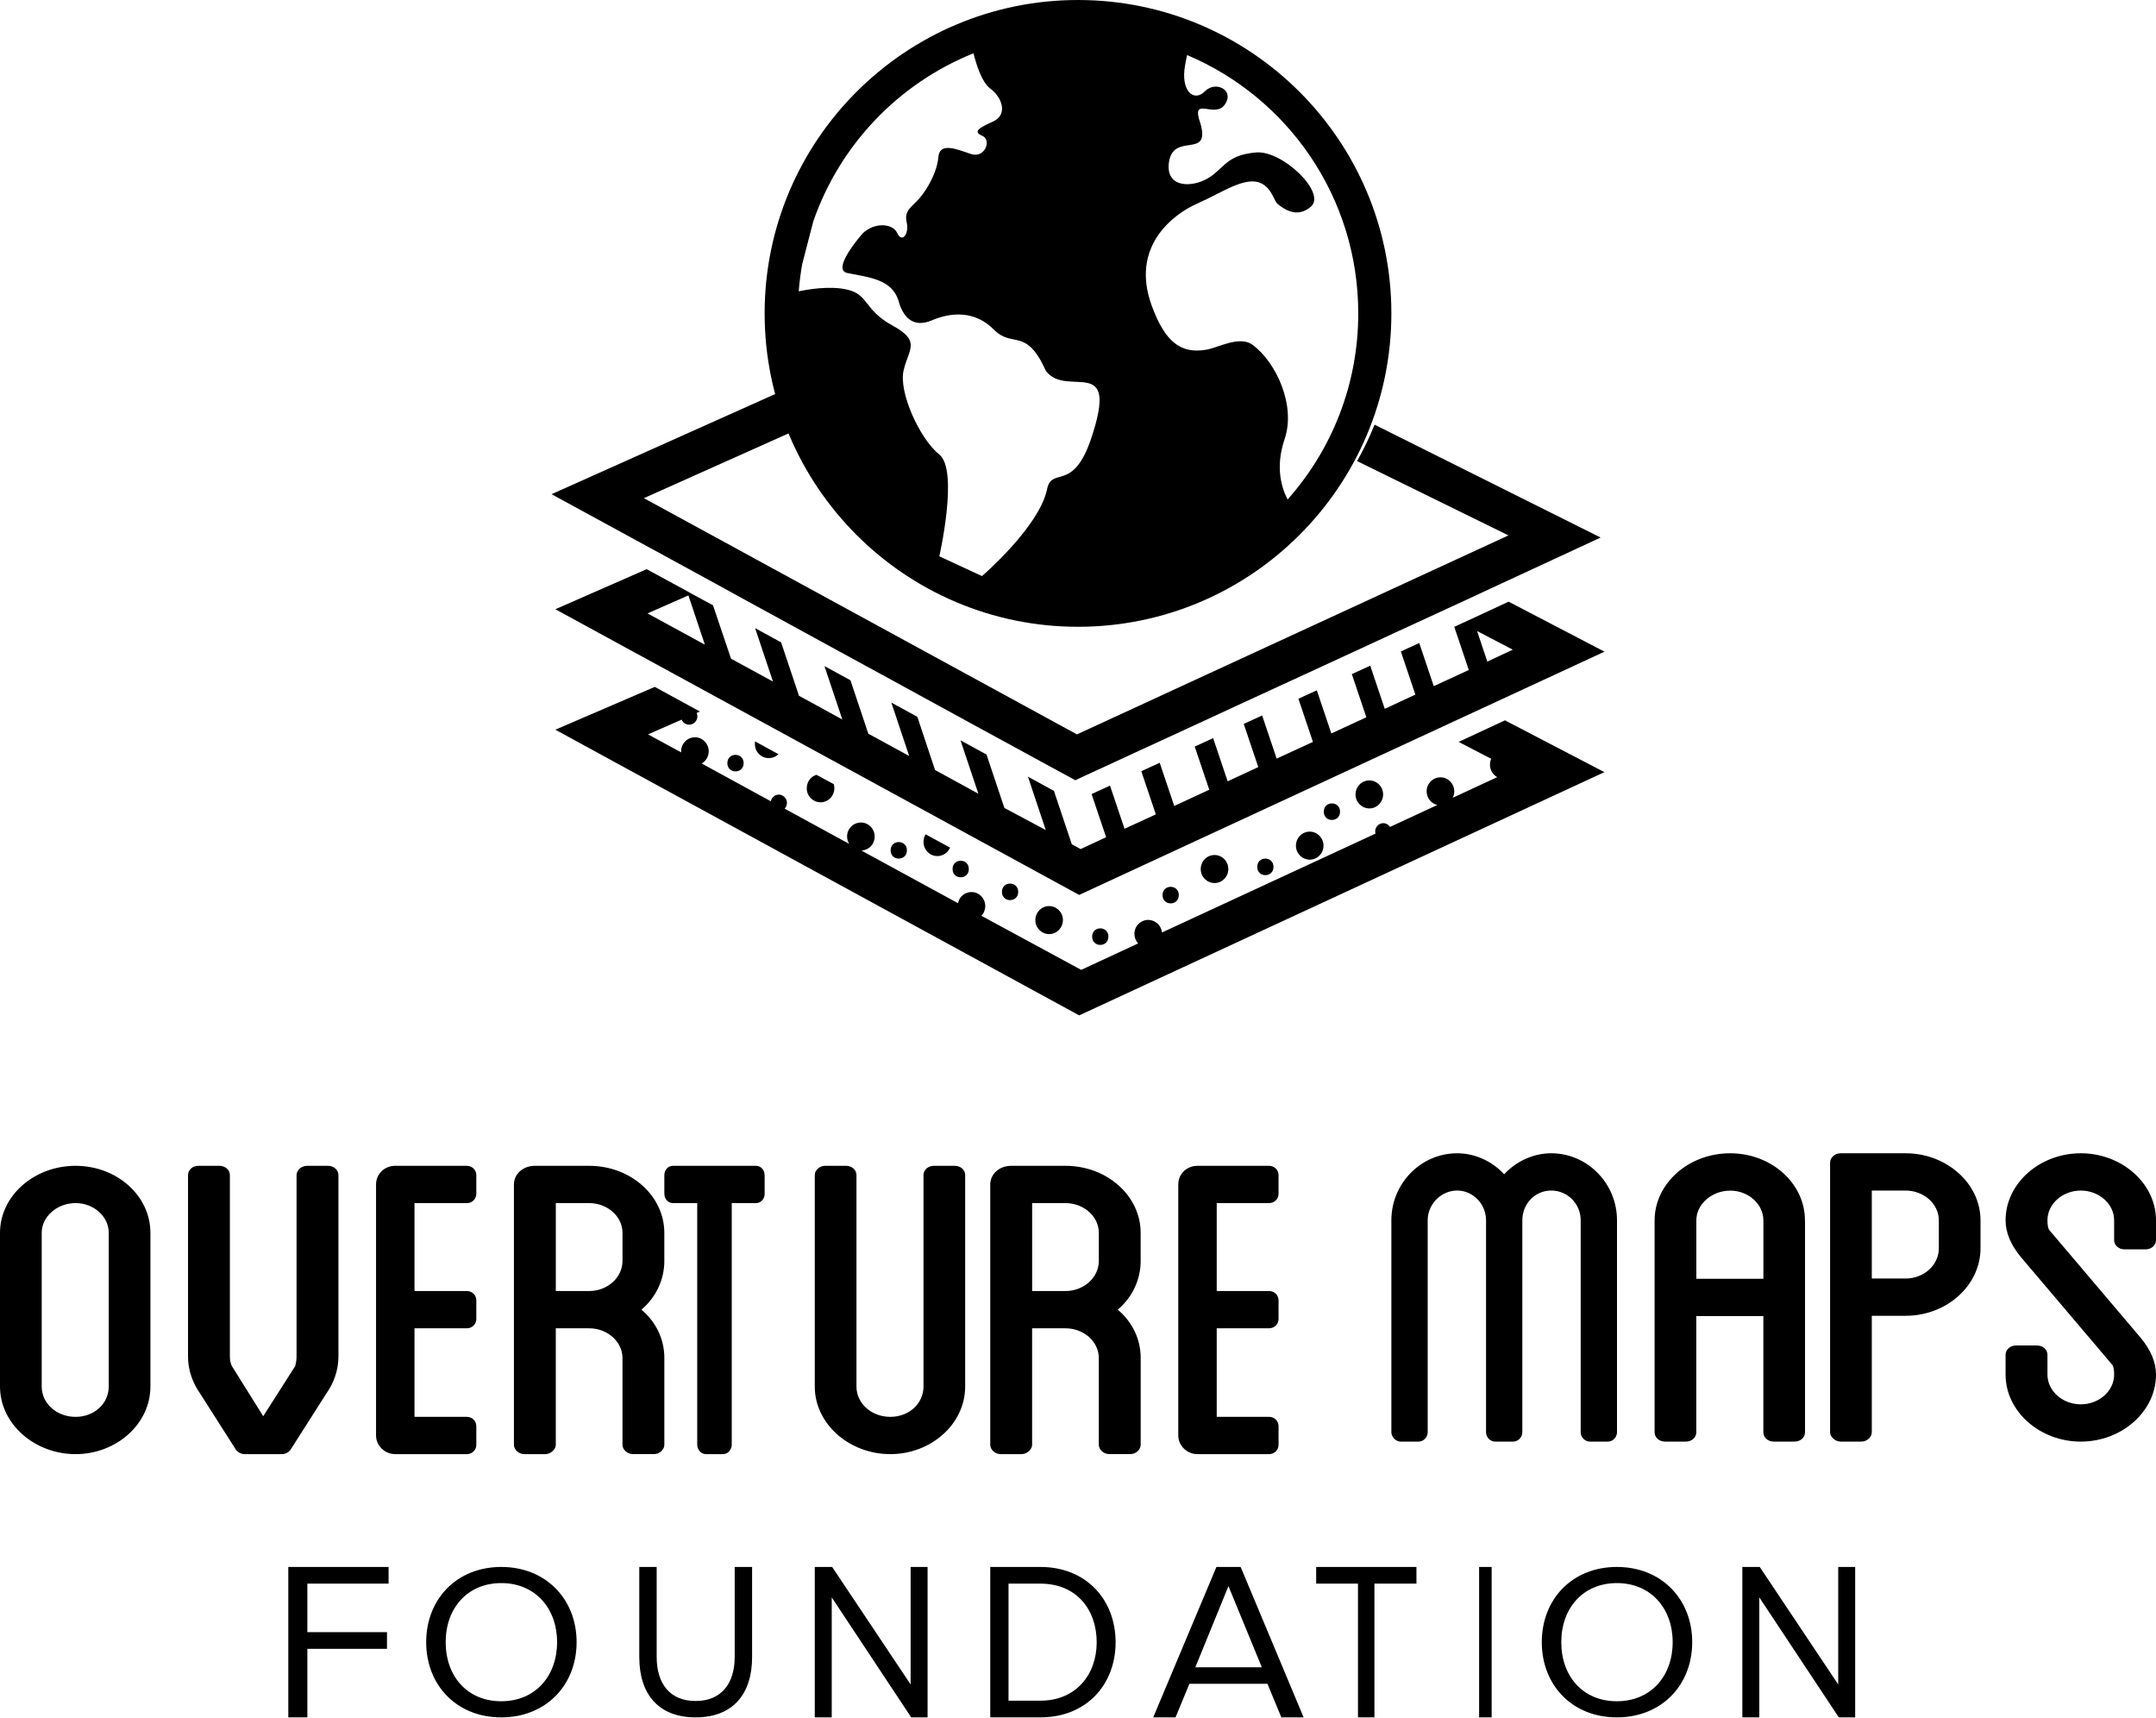
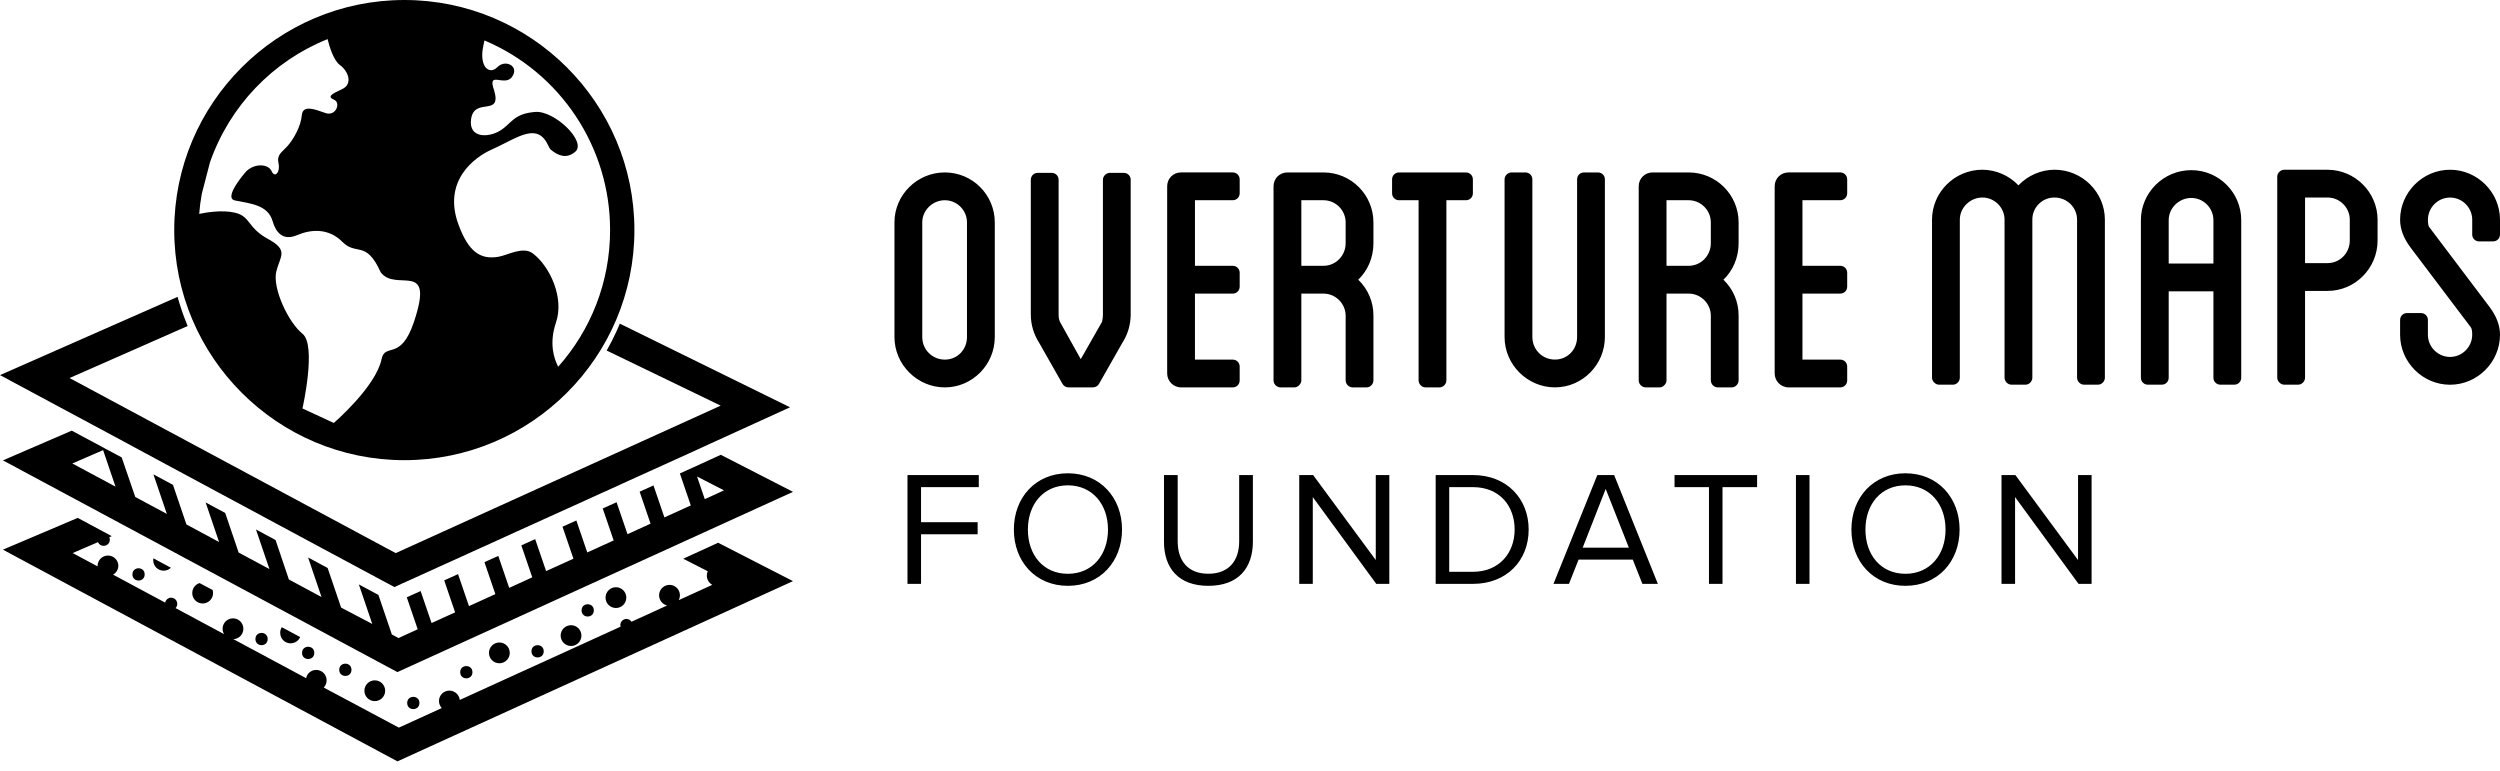
- <svg xmlns="http://www.w3.org/2000/svg" width="172" height="137" viewBox="0 0 172 137">
+ <svg xmlns="http://www.w3.org/2000/svg" width="198" height="61" viewBox="0 0 198 61">
  <g fill="#000" fill-rule="evenodd">
-     <path d="M94.708 4.393c8.027 3.39 13.65 11.333 13.65 20.605 0 5.706-2.13 10.901-5.636 14.847-.453-.86-1.015-2.53-.24-4.816.912-2.669-.654-6.086-2.52-7.498-1.058-.804-2.73.196-3.724.365-2.041.354-3.29-.623-4.345-3.482-1.752-4.731 1.681-7.327 3.658-8.192 1.973-.87 3.825-2.216 5.083-1.59.84.418 1.006 1.405 1.293 1.639.806.66 1.708 1.018 2.648.218 1.277-1.089-2.249-4.501-4.354-4.328-2.382.193-2.547 1.261-3.817 2.037-1.277.78-3.412.822-3.154-1.214.317-2.503 3.344-.239 2.522-3.12-.821-2.307 1.117-.365 1.936-1.517.82-1.151-.723-1.941-1.589-1.06-.86.882-1.96.005-1.571-2.118.089-.487.122-.618.158-.778zm-17.043-.147c.178.745.626 2.298 1.338 2.82.947.69 1.42 2.077.235 2.62-1.184.537-1.638.824-.868 1.15.767.329.197 1.832-.927 1.445-1.123-.384-2.486-.963-2.583.251-.098 1.214-.914 2.615-1.528 3.308-.614.696-1.215.95-1 1.893.218.947-.384 1.678-.748.87-.365-.81-1.832-.884-2.762.016 0 0-2.564 2.887-1.223 3.16 1.666.346 3.587.463 4.1 2.276.336 1.177 1.104 2.154 2.644 1.5 1.537-.656 3.433-.789 4.942.736s2.556-.246 4.154 3.297c1.673 2.231 5.928-1.485 3.602 5.418-1.448 4.299-3.13 2.176-3.51 4.02-.622 3.01-5.191 6.929-5.191 6.929l-3.404-1.576s1.562-6.866 0-8.118c-1.564-1.255-3.267-4.986-2.846-6.729.416-1.743 1.395-2.313-.894-3.567-2.288-1.253-1.868-2.451-3.599-2.86-1.404-.334-3.218-.005-3.877.135q.086-1.103.279-2.176l.884-3.41A22.38 22.38 0 0 1 77.666 4.25zM86 0C72.21 0 61 11.21 61 24.998S72.21 50 86.001 50 111 38.79 111 24.998 99.792 0 86.001 0" />
-     <path fill-rule="nonzero" d="m120.064 57.465 7.933 4.13L86.094 81l-41.79-22.79 7.933-3.415 3.599 1.965-.254.114c.027.087.056.173.056.273 0 .358-.296.66-.65.66a.64.64 0 0 1-.607-.4L51.7 58.584l2.64 1.434v-.086a1.11 1.11 0 0 1 1.1-1.119c.607 0 1.1.502 1.1 1.119 0 .416-.226.788-.564.974l5.519 3.013c.056-.301.325-.531.636-.531a.663.663 0 0 1 .466 1.12l5.152 2.812a1.07 1.07 0 0 1-.17-.588 1.11 1.11 0 0 1 1.1-1.118c.607 0 1.1.501 1.1 1.118s-.466 1.089-1.058 1.118l7.707 4.201c.098-.516.535-.89 1.073-.89.607 0 1.1.502 1.1 1.119 0 .3-.112.573-.31.774l7.962 4.315 4.544-2.108a1.13 1.13 0 0 1-.296-.76 1.11 1.11 0 0 1 1.1-1.119 1.12 1.12 0 0 1 1.101 1.004l17.035-7.887c-.013-.057-.029-.114-.029-.173 0-.358.296-.66.65-.66.226 0 .423.13.536.3l3.769-1.748a1.12 1.12 0 0 1-.848-1.091 1.11 1.11 0 0 1 1.1-1.118c.608 0 1.101.501 1.101 1.118q0 .28-.127.517l3.556-1.649a1.13 1.13 0 0 1-.579-.99c0-.173.03-.33.099-.474l-2.597-1.348 3.695-1.72zm-22.072 11.86a1.11 1.11 0 0 0-1.1-1.119c-.607 0-1.1.501-1.1 1.118a1.11 1.11 0 0 0 1.1 1.119c.607 0 1.1-.502 1.1-1.119m7.594-1.864c0-.618-.493-1.118-1.1-1.118s-1.1.501-1.1 1.118a1.11 1.11 0 0 0 1.1 1.118c.607 0 1.1-.5 1.1-1.118m4.755-4.087a1.11 1.11 0 0 0-1.1-1.118c-.608 0-1.1.501-1.1 1.118a1.11 1.11 0 0 0 1.1 1.118c.607 0 1.1-.5 1.1-1.118M84.796 73.398a1.11 1.11 0 0 0-1.1-1.118c-.608 0-1.1.5-1.1 1.118a1.11 1.11 0 0 0 1.1 1.118c.607 0 1.1-.501 1.1-1.118m-23.47-12.922c.296 0 .578-.114.775-.315l-1.862-1.017c-.014.07-.014.143-.014.216a1.11 1.11 0 0 0 1.1 1.118zm13.45 7.815a1.1 1.1 0 0 0 1.016-.674l-1.947-1.061c-.112.173-.17.387-.17.601 0 .63.493 1.134 1.1 1.134zm-10.415-5.406a1.11 1.11 0 0 0 1.1 1.118c.608 0 1.101-.5 1.101-1.118 0-.114-.013-.216-.042-.33l-1.383-.747c-.45.13-.776.559-.776 1.075zm63.637-10.898L86.095 71.391l-41.789-22.79 7.283-3.197 3.218 1.75.38.215 1.695.918 1.438 4.26 3.346 1.822-1.425-4.26 2.074 1.133 1.426 4.26 3.457 1.893-1.425-4.26 2.075 1.133 1.425 4.26 3.26 1.779-1.425-4.26 2.075 1.133 1.412 4.245 3.457 1.892-1.425-4.26 2.075 1.134 1.425 4.26 3.303 1.764-1.425-4.26 2.075 1.134 1.425 4.258.706.387 2.032-.947-1.158-3.442 1.468-.674 1.158 3.442 2.499-1.147-1.159-3.443 1.468-.674 1.158 3.443L96.472 63l-1.159-3.443 1.468-.674 1.158 3.443 2.443-1.134-1.159-3.442 1.468-.674 1.159 3.442 2.892-1.334-1.158-3.443 1.468-.673 1.158 3.442 2.795-1.29-1.16-3.444 1.469-.673 1.158 3.442 2.442-1.134-1.157-3.442 1.467-.674 1.158 3.442 2.795-1.29-1.159-3.443.62-.287.848-.387 2.866-1.334L128 51.984zm-76.34-3.055 4.574 2.495-1.313-3.93zm66.996 3.843 2.033-.947-2.85-1.491zm-24.611 18.63c0-.88-1.298-.88-1.298 0s1.298.88 1.298 0m-5.618 3.313c0-.88-1.297-.88-1.297 0s1.297.88 1.297 0M72.35 67.833c0-.88-1.298-.88-1.298 0s1.298.88 1.298 0m4.94 1.491c0-.88-1.297-.88-1.297 0s1.298.88 1.298 0m-17.966-8.447c0-.88-1.298-.88-1.298 0s1.298.88 1.298 0m42.27 8.276c0-.88-1.297-.88-1.297 0s1.298.88 1.298 0m5.309-4.403c0-.88-1.298-.88-1.298 0s1.298.88 1.298 0M81.23 71.146c0-.88-1.298-.88-1.298 0s1.298.88 1.298 0m28.43-37.267q-.132.33-.275.653-.046.107-.094.213a25 25 0 0 1-1.027 2.038l12.076 5.927-34.423 15.874-34.55-18.845 12.511-5.599-.023-.059a27.622 27.622 0 0 1-.509-1.344 25.607 25.607 0 0 1-.534-1.733V31L44 39.423l9.47 5.162 3.597 1.965 2.4 1.319 2.075 1.134 3.457 1.892 2.075 1.134 3.26 1.778 2.075 1.134 3.458 1.892 2.075 1.134 3.318 1.807 2.075 1.134 2.456 1.334.79-.373 1.469-.674 2.483-1.148L92 59.373l2.795-1.29 1.467-.675 2.442-1.133 1.468-.674 2.893-1.334 1.468-.674 2.795-1.291 1.467-.674 2.443-1.134 1.468-.674 2.117-.975.676-.314 1.468-.674 1.567-.731 9.16-4.245-18.031-9.002zM12 98.343v12.266C12 113.583 9.3 116 6.027 116S0 113.583 0 110.609V98.343C0 95.415 2.7 93 6.027 93S12 95.415 12 98.343m-3.325 0c0-1.3-1.194-2.37-2.648-2.37s-2.7 1.07-2.7 2.37v12.266c0 1.347 1.194 2.418 2.7 2.418s2.648-1.07 2.648-2.418zM27 93.745v14.48c0 1.07-.365 2.095-.991 2.98l-2.817 4.423a.86.86 0 0 1-.731.372h-2.922a.86.86 0 0 1-.73-.372l-2.818-4.423c-.627-.885-.991-1.91-.991-2.98v-14.48c0-.42.364-.745.835-.745h1.67c.468 0 .835.325.835.745v14.48c0 .278.052.513.156.745l2.503 4.004 2.555-4.004c.052-.232.104-.467.104-.745v-14.48c0-.42.417-.745.835-.745h1.67c.469 0 .835.325.835.745zM33.067 95.972v7.015h4.166c.43 0 .767.325.767.744v1.488c0 .42-.335.743-.767.743h-4.166v7.062h4.166c.43 0 .767.325.767.745v1.487a.746.746 0 0 1-.767.744h-5.7c-.862 0-1.533-.698-1.533-1.487V94.488c0-.837.671-1.488 1.533-1.488h5.7c.43 0 .767.325.767.744v1.487a.746.746 0 0 1-.767.745h-4.166zM53 100.572c0 1.532-.679 2.927-1.826 3.903 1.147.976 1.826 2.323 1.826 3.856v6.923c0 .371-.364.744-.835.744h-1.67c-.469 0-.835-.37-.835-.744v-6.923c0-1.3-1.2-2.369-2.66-2.369h-2.66v9.294c0 .371-.416.744-.835.744h-1.67c-.469 0-.835-.37-.835-.744V94.488c0-.837.731-1.488 1.67-1.488H47c3.339 0 5.998 2.415 5.998 5.342v2.23zm-3.338-2.23c0-1.3-1.2-2.368-2.66-2.368h-2.66v7.015h2.66c1.46 0 2.66-1.068 2.66-2.415v-2.232M61 93.744v1.487c0 .418-.3.744-.688.744h-1.935v19.281c0 .371-.3.744-.689.744h-1.376c-.387 0-.689-.37-.689-.744V95.975h-1.935c-.386 0-.688-.325-.688-.744v-1.487c0-.42.3-.744.688-.744h6.622c.386 0 .688.325.688.744zM76.998 93.744v16.865c0 2.974-2.7 5.391-5.972 5.391S65 113.583 65 110.61V93.743c0-.42.415-.744.832-.744h1.663c.466 0 .831.325.831.744v16.865c0 1.347 1.194 2.418 2.7 2.418 1.505 0 2.648-1.069 2.648-2.418V93.744c0-.42.363-.744.831-.744h1.663c.467 0 .832.325.832.744zM91 100.572c0 1.532-.679 2.927-1.826 3.903 1.147.976 1.826 2.323 1.826 3.856v6.923c0 .371-.365.744-.835.744h-1.67c-.468 0-.835-.37-.835-.744v-6.923c0-1.3-1.2-2.369-2.661-2.369h-2.66v9.294c0 .371-.416.744-.834.744h-1.67c-.469 0-.835-.37-.835-.744V94.488c0-.837.73-1.488 1.67-1.488h4.329c3.338 0 5.999 2.415 5.999 5.342v2.23zm-3.338-2.23c0-1.3-1.2-2.368-2.661-2.368h-2.66v7.015h2.66c1.46 0 2.661-1.068 2.661-2.415v-2.232M97.067 95.972v7.015h4.165c.431 0 .768.325.768.744v1.488c0 .42-.335.743-.768.743h-4.165v7.062h4.165c.431 0 .768.325.768.745v1.487c0 .417-.335.744-.768.744h-5.699c-.862 0-1.533-.698-1.533-1.487V94.488c0-.837.671-1.488 1.533-1.488h5.7c.43 0 .767.325.767.744v1.487c0 .418-.335.745-.768.745h-4.165zM129 97.343v16.913c0 .371-.315.744-.724.744h-1.448c-.406 0-.724-.37-.724-.744V97.343c0-1.3-1.04-2.37-2.35-2.37s-2.306 1.07-2.306 2.37v16.913c0 .371-.316.744-.724.744h-1.448c-.406 0-.724-.37-.724-.744V97.343c0-1.3-1.04-2.37-2.305-2.37s-2.35 1.07-2.35 2.37v16.913c0 .371-.317.744-.724.744h-1.45c-.36 0-.723-.37-.723-.744V97.343c0-2.928 2.351-5.343 5.247-5.343 1.447 0 2.804.65 3.753 1.673.95-1.022 2.306-1.673 3.753-1.673 2.895 0 5.247 2.415 5.247 5.343M144 97.354v16.9c0 .42-.363.746-.831.746h-1.663c-.467 0-.831-.325-.831-.745v-9.267h-5.35v9.267c0 .418-.362.745-.831.745h-1.663c-.467 0-.831-.325-.831-.745V97.354c0-2.934 2.7-5.354 6.025-5.354s5.97 2.42 5.97 5.354zm-3.324 0c0-1.304-1.193-2.374-2.648-2.374-1.453 0-2.699 1.07-2.699 2.374v4.656h5.35v-4.656zM158 97.344v2.23c0 2.973-2.7 5.39-5.973 5.39h-2.7v9.292c0 .371-.363.744-.831.744h-1.665c-.414 0-.831-.37-.831-.744V92.744c0-.42.416-.744.831-.744h5.196c3.272 0 5.973 2.415 5.973 5.342zm-3.325 0c0-1.3-1.194-2.369-2.648-2.369h-2.7v7.016h2.7c1.454 0 2.648-1.069 2.648-2.416v-2.231M168.66 98.922v-1.58c0-1.3-1.2-2.368-2.66-2.368-1.462 0-2.66 1.068-2.66 2.369q0 .604.155.79l7.253 8.55q1.252 1.488 1.252 2.975c0 2.927-2.713 5.342-6 5.342s-6-2.417-6-5.342v-1.58c0-.419.365-.745.835-.745h1.67c.47 0 .836.325.836.744v1.58c0 1.3 1.2 2.37 2.66 2.37s2.66-1.07 2.66-2.37q0-.604-.156-.79l-7.253-8.55Q160 98.829 160 97.343c0-2.928 2.713-5.343 6-5.343 3.29 0 6 2.415 6 5.343v1.58c0 .416-.365.743-.835.743h-1.67c-.47 0-.836-.325-.836-.744M23 137v-12h8v1.33h-6.48v3.87h6.352v1.33H24.52V137h-1.518zM34 131c0-3.426 2.426-6 5.99-6s6.01 2.574 6.01 6-2.444 6-6.01 6-5.99-2.574-5.99-6m10.443 0c0-2.712-1.756-4.713-4.453-4.713s-4.435 2-4.435 4.713 1.719 4.714 4.435 4.714c2.717 0 4.453-2.018 4.453-4.714M51 132.21V125h1.388v7.176c0 2.156 1.072 3.517 3.103 3.517s3.121-1.361 3.121-3.517V125H60v7.194c0 2.933-1.52 4.806-4.507 4.806-2.988 0-4.491-1.89-4.491-4.79zM72.695 137l-6.342-9.572V137H65v-12h1.386l6.261 9.372V125H74v12zM79 137v-12h4c3.65 0 6 2.607 6 6.009 0 3.4-2.352 5.991-6 5.991zm8.491-5.991c0-2.59-1.597-4.678-4.49-4.678h-2.544v9.337H83c2.842 0 4.491-2.087 4.491-4.66M102.222 137l-1.108-2.68h-6.226L93.781 137H92l5.043-12h1.933L104 137h-1.78zm-4.219-10.471-2.644 6.476h5.307zM108.335 137v-10.67H105V125h8v1.33h-3.351V137h-1.312zM118 137v-12h1v12zM123 131c0-3.426 2.426-6 5.99-6s6.01 2.574 6.01 6-2.444 6-6.01 6-5.99-2.574-5.99-6m10.442 0c0-2.712-1.755-4.713-4.453-4.713-2.696 0-4.434 2-4.434 4.713s1.719 4.714 4.434 4.714c2.717 0 4.453-2.018 4.453-4.714M146.695 137l-6.342-9.572V137H139v-12h1.387l6.261 9.372V125H148v12z" />
+     <path fill-rule="nonzero" d="M78.787 17.612v9.08c0 2.202-1.788 3.99-3.956 3.99s-3.99-1.788-3.99-3.99v-9.08c0-2.166 1.788-3.956 3.99-3.956a3.956 3.956 0 0 1 3.956 3.956m-2.202 0c0-.962-.792-1.754-1.754-1.754s-1.788.79-1.788 1.754v9.08c0 .999.792 1.789 1.788 1.789s1.754-.792 1.754-1.788zM89.55 14.24v10.696a4.13 4.13 0 0 1-.653 2.202l-1.857 3.267a.55.55 0 0 1-.482.275h-1.926a.55.55 0 0 1-.481-.275l-1.857-3.267a4.13 4.13 0 0 1-.654-2.202V14.24c0-.309.242-.55.55-.55h1.102c.308 0 .55.241.55.55v10.696c0 .206.034.378.103.55l1.651 2.959 1.685-2.958c.034-.172.07-.345.07-.55V14.24c0-.309.275-.55.55-.55h1.1c.31 0 .551.241.551.55zM94.641 15.858v5.194h2.992c.309 0 .55.241.55.55v1.1c0 .31-.241.551-.55.551H94.64v5.228h2.992c.309 0 .55.241.55.55v1.1c0 .31-.241.551-.55.551H93.54c-.62 0-1.1-.516-1.1-1.1V14.756c0-.62.48-1.1 1.1-1.1h4.093c.309 0 .55.24.55.55v1.1c0 .31-.241.551-.55.551zM108.776 19.264c0 1.134-.447 2.166-1.204 2.889a3.9 3.9 0 0 1 1.204 2.855v5.124c0 .275-.241.55-.55.55h-1.101a.566.566 0 0 1-.55-.55v-5.124c0-.963-.792-1.755-1.755-1.755h-1.754v6.879c0 .275-.275.55-.55.55h-1.101a.567.567 0 0 1-.551-.55V14.757c0-.62.481-1.1 1.101-1.1h2.855a3.956 3.956 0 0 1 3.956 3.955zm-2.201-1.652c0-.962-.792-1.754-1.755-1.754h-1.754v5.194h1.754c.963 0 1.755-.79 1.755-1.788zM116.653 14.207v1.1c0 .31-.242.551-.551.551h-1.548v14.274c0 .275-.242.55-.55.55h-1.101a.567.567 0 0 1-.551-.55V15.858h-1.548a.545.545 0 0 1-.551-.55v-1.101c0-.31.242-.55.551-.55h5.296c.309 0 .551.24.551.55zM127.107 14.207V26.69c0 2.201-1.788 3.99-3.956 3.99s-3.989-1.789-3.989-3.99V14.207c0-.31.275-.55.55-.55h1.101c.309 0 .55.24.55.55V26.69c0 .998.792 1.788 1.788 1.788s1.755-.792 1.755-1.788V14.207c0-.31.241-.55.55-.55h1.101c.309 0 .55.24.55.55M137.698 19.264c0 1.134-.447 2.166-1.203 2.889a3.9 3.9 0 0 1 1.203 2.855v5.124c0 .275-.241.55-.55.55h-1.101a.566.566 0 0 1-.55-.55v-5.124c0-.963-.792-1.755-1.755-1.755h-1.754v6.879c0 .275-.275.55-.55.55h-1.101a.567.567 0 0 1-.551-.55V14.757c0-.62.481-1.1 1.101-1.1h2.855a3.956 3.956 0 0 1 3.956 3.955zm-2.201-1.652c0-.962-.792-1.754-1.755-1.754h-1.754v5.194h1.754c.963 0 1.755-.79 1.755-1.788zM142.755 15.858v5.194h2.992c.309 0 .551.241.551.55v1.1c0 .31-.242.551-.551.551h-2.992v5.228h2.992c.309 0 .551.241.551.55v1.1c0 .31-.242.551-.551.551h-4.092c-.62 0-1.101-.516-1.101-1.1V14.756c0-.62.481-1.1 1.101-1.1h4.092c.309 0 .551.24.551.55v1.1c0 .31-.242.551-.551.551zM166.706 17.398v12.52c0 .275-.242.55-.551.55h-1.101a.567.567 0 0 1-.55-.55v-12.52c0-.962-.792-1.754-1.788-1.754a1.74 1.74 0 0 0-1.754 1.754v12.52c0 .275-.242.55-.551.55h-1.101a.567.567 0 0 1-.55-.55v-12.52c0-.962-.792-1.754-1.754-1.754-.963 0-1.788.79-1.788 1.754v12.52c0 .275-.242.55-.551.55h-1.101c-.275 0-.55-.275-.55-.55v-12.52c0-2.166 1.788-3.956 3.99-3.956a3.98 3.98 0 0 1 2.855 1.238 3.98 3.98 0 0 1 2.855-1.238c2.202 0 3.99 1.788 3.99 3.956M177.505 17.432v12.484c0 .309-.242.55-.551.55h-1.101a.545.545 0 0 1-.55-.55v-6.845h-3.542v6.845c0 .309-.242.55-.551.55h-1.101a.545.545 0 0 1-.55-.55V17.432c0-2.166 1.788-3.956 3.99-3.956a3.956 3.956 0 0 1 3.956 3.956m-2.202 0c0-.962-.792-1.754-1.754-1.754-.963 0-1.788.79-1.788 1.754v3.44h3.542zM188.304 17.398v1.652c0 2.202-1.788 3.99-3.956 3.99h-1.788v6.878c0 .275-.242.55-.551.55h-1.101c-.275 0-.55-.275-.55-.55V13.995c0-.31.275-.55.55-.55h3.44c2.166 0 3.956 1.787 3.956 3.955zm-2.202 0c0-.962-.792-1.754-1.754-1.754h-1.788v5.194h1.788c.962 0 1.754-.79 1.754-1.788zM195.8 18.569V17.4c0-.962-.79-1.754-1.754-1.754a1.76 1.76 0 0 0-1.754 1.754q0 .448.103.585l4.779 6.328q.826 1.101.826 2.201c0 2.167-1.788 3.957-3.956 3.957s-3.956-1.788-3.956-3.957v-1.17c0-.309.241-.55.55-.55h1.101c.309 0 .551.241.551.55v1.17c0 .963.792 1.755 1.754 1.755s1.754-.792 1.754-1.755q0-.447-.103-.584l-4.782-6.328q-.825-1.101-.825-2.202c0-2.166 1.788-3.956 3.956-3.956S198 15.232 198 17.4v1.169c0 .309-.242.55-.55.55h-1.101a.545.545 0 0 1-.551-.55zM71.873 46.243v-8.619h5.647v.957h-4.574v2.778h4.483v.956h-4.483v3.928zM80.298 41.94c0-2.546 1.73-4.456 4.277-4.456 2.546 0 4.29 1.912 4.29 4.457s-1.744 4.457-4.29 4.457-4.277-1.913-4.277-4.457m7.455 0c0-2.015-1.254-3.502-3.178-3.502-1.925 0-3.166 1.485-3.166 3.503s1.227 3.502 3.166 3.502 3.178-1.498 3.178-3.502M92.188 42.897v-5.273h1.085v5.245c0 1.577.84 2.572 2.43 2.572s2.44-.994 2.44-2.572v-5.245h1.086v5.26c0 2.144-1.188 3.514-3.529 3.514-2.34 0-3.514-1.382-3.514-3.503zM109 46.243l-5.027-6.874v6.874H102.9v-8.619h1.099l4.962 6.732v-6.732h1.073v8.62zM113.705 46.243v-8.619h2.946c2.687 0 4.419 1.873 4.419 4.317s-1.73 4.302-4.419 4.302zm6.255-4.302c0-1.861-1.177-3.36-3.309-3.36h-1.873v6.706h1.873c2.093 0 3.309-1.499 3.309-3.346M130.077 46.243l-.762-1.924h-4.291l-.762 1.924h-1.227l3.474-8.619h1.331l3.463 8.62h-1.228zm-2.906-7.52-1.822 4.651h3.657zM135.35 46.243v-7.662h-2.726v-.957h6.538v.957h-2.739v7.662zM142.239 46.243v-8.619h1.073v8.62zM146.632 41.94c0-2.546 1.731-4.456 4.277-4.456s4.291 1.912 4.291 4.457-1.744 4.457-4.291 4.457c-2.546 0-4.277-1.913-4.277-4.457m7.455 0c0-2.015-1.253-3.502-3.178-3.502-1.924 0-3.166 1.485-3.166 3.503s1.228 3.502 3.166 3.502c1.939 0 3.178-1.498 3.178-3.502M164.621 46.243l-5.027-6.874v6.874h-1.074v-8.619h1.099l4.962 6.732v-6.732h1.073v8.62zM54.112 44.25l1.942.992a.75.75 0 0 0-.073.348c0 .317.18.59.432.729l-2.66 1.213a.824.824 0 1 0-1.552-.38c0 .39.276.717.634.802l-2.818 1.287a.49.49 0 0 0-.402-.222.49.49 0 0 0-.485.486c0 .041.01.085.022.126l-12.738 5.804a.833.833 0 0 0-.823-.739.824.824 0 0 0-.824.824c0 .212.085.412.222.558l-3.398 1.55-5.952-3.175a.824.824 0 0 0-.592-1.394.806.806 0 0 0-.802.653l-5.762-3.09a.826.826 0 0 0 .793-.825.823.823 0 1 0-1.647 0q-.002.24.126.432l-3.851-2.069a.5.5 0 0 0 .136-.339.49.49 0 0 0-.485-.485.49.49 0 0 0-.475.39l-4.126-2.215a.82.82 0 0 0 .421-.717.824.824 0 0 0-1.647 0v.063l-1.972-1.055 2.006-.865c.073.18.243.295.453.295a.49.49 0 0 0 .485-.485c0-.074-.022-.137-.041-.2l.19-.085-2.691-1.446-5.926 2.517L31.476 60.3l31.33-14.275-5.93-3.04-2.764 1.266z" />
+     <path fill-rule="nonzero" d="M40.373 51.708a.823.823 0 1 1-1.647.001.823.823 0 0 1 1.647 0M46.05 50.338a.823.823 0 1 1-1.647.001.823.823 0 0 1 1.646-.001M49.605 47.33a.823.823 0 1 1-1.646.002.823.823 0 0 1 1.646-.002M30.506 54.706a.823.823 0 1 1-1.646.001.823.823 0 0 1 1.646-.001M12.957 45.198a.83.83 0 0 0 .58-.232l-1.392-.748c-.01.053-.01.105-.01.158 0 .454.369.822.824.822zM23.014 50.95c.338 0 .633-.2.76-.495l-1.455-.78a.8.8 0 0 0-.127.443c0 .465.368.834.824.834zM15.226 46.972a.824.824 0 0 0 1.648 0 1 1 0 0 0-.032-.244l-1.033-.548a.81.81 0 0 0-.58.792zM57.086 36.019 54.944 37l-.634.285-.465.212.865 2.532-2.089.95-.865-2.532-1.097.495.865 2.532-1.825.834-.866-2.532-1.097.495.866 2.532-2.09.95-.865-2.532-1.097.495.866 2.532-2.164.982-.866-2.532-1.097.495.866 2.532-1.826.834-.865-2.532-1.097.495.865 2.532-2.089.95-.865-2.532-1.097.495.865 2.533-1.867.843-.865-2.532-1.097.495.865 2.532-1.52.697-.527-.285-1.065-3.133-1.55-.833 1.064 3.134-2.469-1.299-1.065-3.134-1.55-.834 1.065 3.135-2.586-1.392-1.055-3.125-1.55-.833 1.065 3.134-2.438-1.309-1.065-3.134-1.55-.834 1.065 3.135-2.586-1.392-1.065-3.134-1.55-.834 1.065 3.134-2.501-1.34-1.077-3.135-1.265-.675-.286-.158-2.405-1.287-5.45 2.354 31.245 16.769 31.33-14.276-5.718-2.934zm-48.92-.369.982 2.891-3.42-1.835zm47.04 2.09 2.133 1.096-1.52.697zM37.418 53.239c0 .647-.97.647-.97 0 0-.648.97-.648.97 0M33.219 55.676c0 .648-.97.648-.97 0 0-.647.97-.647.97 0M21.2 50.611c0 .648-.97.648-.97 0 0-.647.97-.647.97 0M24.893 51.708c0 .648-.97.648-.97 0 0-.647.97-.647.97 0M11.458 45.493c0 .647-.97.647-.97 0 0-.648.97-.648.97 0M43.063 51.583c0 .648-.97.648-.97 0 0-.647.97-.647.97 0M47.031 48.342c0 .648-.97.648-.97 0 0-.647.97-.647.97 0M27.837 53.049c0 .647-.97.647-.97 0 0-.648.97-.648.97 0" />
+     <path d="M38.369 3.202a16.29 16.29 0 0 1 9.95 15.02c0 4.158-1.553 7.946-4.11 10.823-.33-.628-.74-1.846-.173-3.51.663-1.947-.478-4.436-1.838-5.465-.772-.587-1.99.142-2.714.265-1.487.26-2.398-.456-3.169-2.539-1.277-3.447 1.226-5.34 2.668-5.971 1.437-.634 2.788-1.616 3.704-1.159.614.303.735 1.024.943 1.194.586.482 1.243.743 1.93.159.93-.794-1.64-3.281-3.174-3.154-1.736.14-1.857.918-2.782 1.485-.93.568-2.487.598-2.298-.886.231-1.825 2.437-.174 1.839-2.275-.6-1.68.814-.265 1.412-1.104s-.527-1.414-1.159-.773c-.627.644-1.43.004-1.146-1.544.065-.354.09-.45.115-.568zm-12.423-.107c.129.542.457 1.675.974 2.055.69.505 1.034 1.515.173 1.91-.864.393-1.194.603-.634.84.558.24.145 1.335-.675 1.054-.82-.282-1.812-.701-1.883.182-.072.885-.668 1.907-1.115 2.412-.447.506-.885.693-.729 1.378.159.689-.279 1.223-.544.633s-1.335-.645-2.014.012c0 0-1.869 2.105-.89 2.305 1.213.251 2.615.336 2.987 1.657.246.857.804 1.57 1.927 1.093 1.12-.477 2.502-.574 3.601.537s1.864-.18 3.028 2.403c1.22 1.628 4.32-1.08 2.625 3.95-1.055 3.135-2.28 1.587-2.558 2.93-.455 2.197-3.784 5.052-3.784 5.052l-2.48-1.148s1.136-5.006 0-5.919c-1.141-.915-2.383-3.635-2.076-4.904.303-1.271 1.018-1.687-.651-2.6-1.667-.913-1.363-1.786-2.624-2.083-1.023-.245-2.346-.004-2.827.097q.061-.803.204-1.586l.645-2.487a16.31 16.31 0 0 1 9.318-9.771zM32.023 0C21.968 0 13.799 8.172 13.799 18.222s8.171 18.224 18.224 18.224c10.052 0 18.222-8.171 18.222-18.224C50.245 8.17 42.073 0 32.023 0" />
+     <path fill-rule="nonzero" d="M49.093 25.627q-.1.242-.206.482l-.072.156q-.35.769-.766 1.499l9.029 4.362-25.738 11.68L5.508 29.94l9.354-4.12-.018-.044a18 18 0 0 1-.261-.661q-.062-.163-.119-.33c-.038-.104-.071-.209-.107-.314a19 19 0 0 1-.293-.96L0 29.708l7.08 3.8 2.691 1.445 1.794.97 1.55.834 2.587 1.392 1.55.834 2.437 1.308 1.55.834 2.587 1.392 1.55.833 2.48 1.331 1.551.834 1.836.982.59-.275 1.097-.495 1.857-.844 1.097-.495 2.089-.95 1.097-.495 1.825-.834 1.097-.495 2.164-.982 1.097-.495 2.09-.95 1.096-.495 1.826-.834 1.097-.495 1.582-.717.507-.232 1.097-.495 1.172-.538 6.849-3.124-13.482-6.626z" />
  </g>
</svg>
